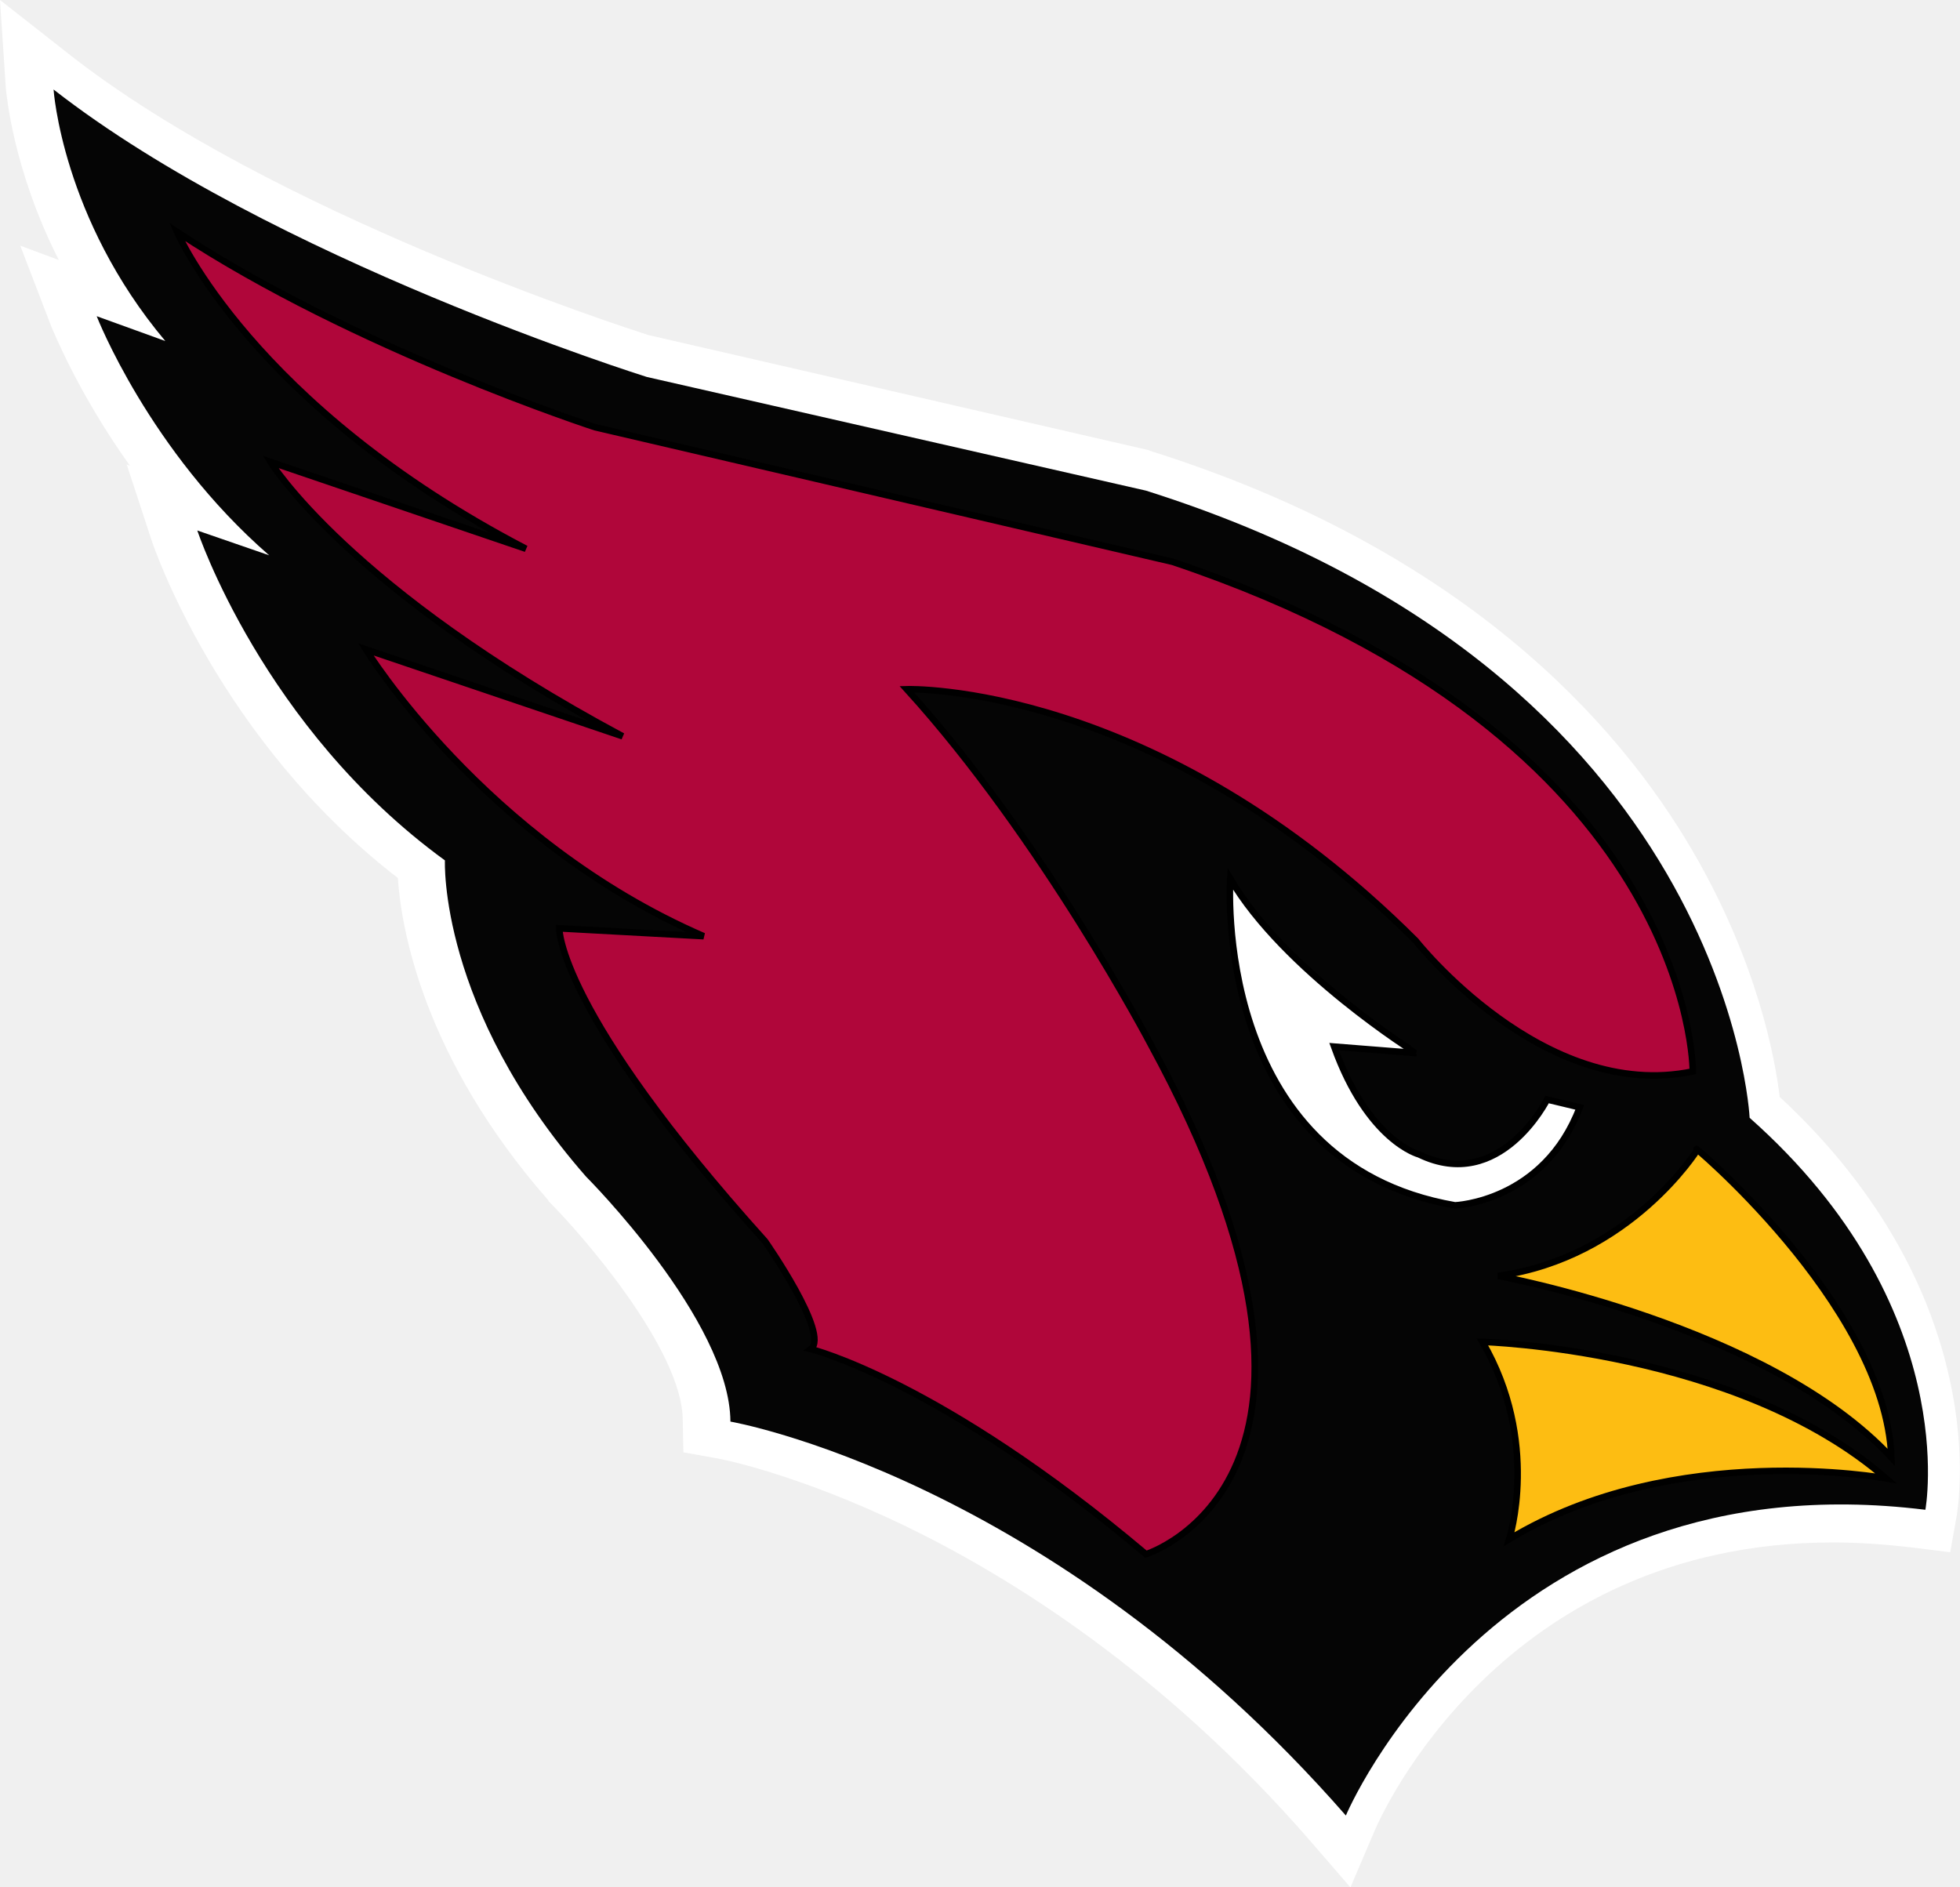
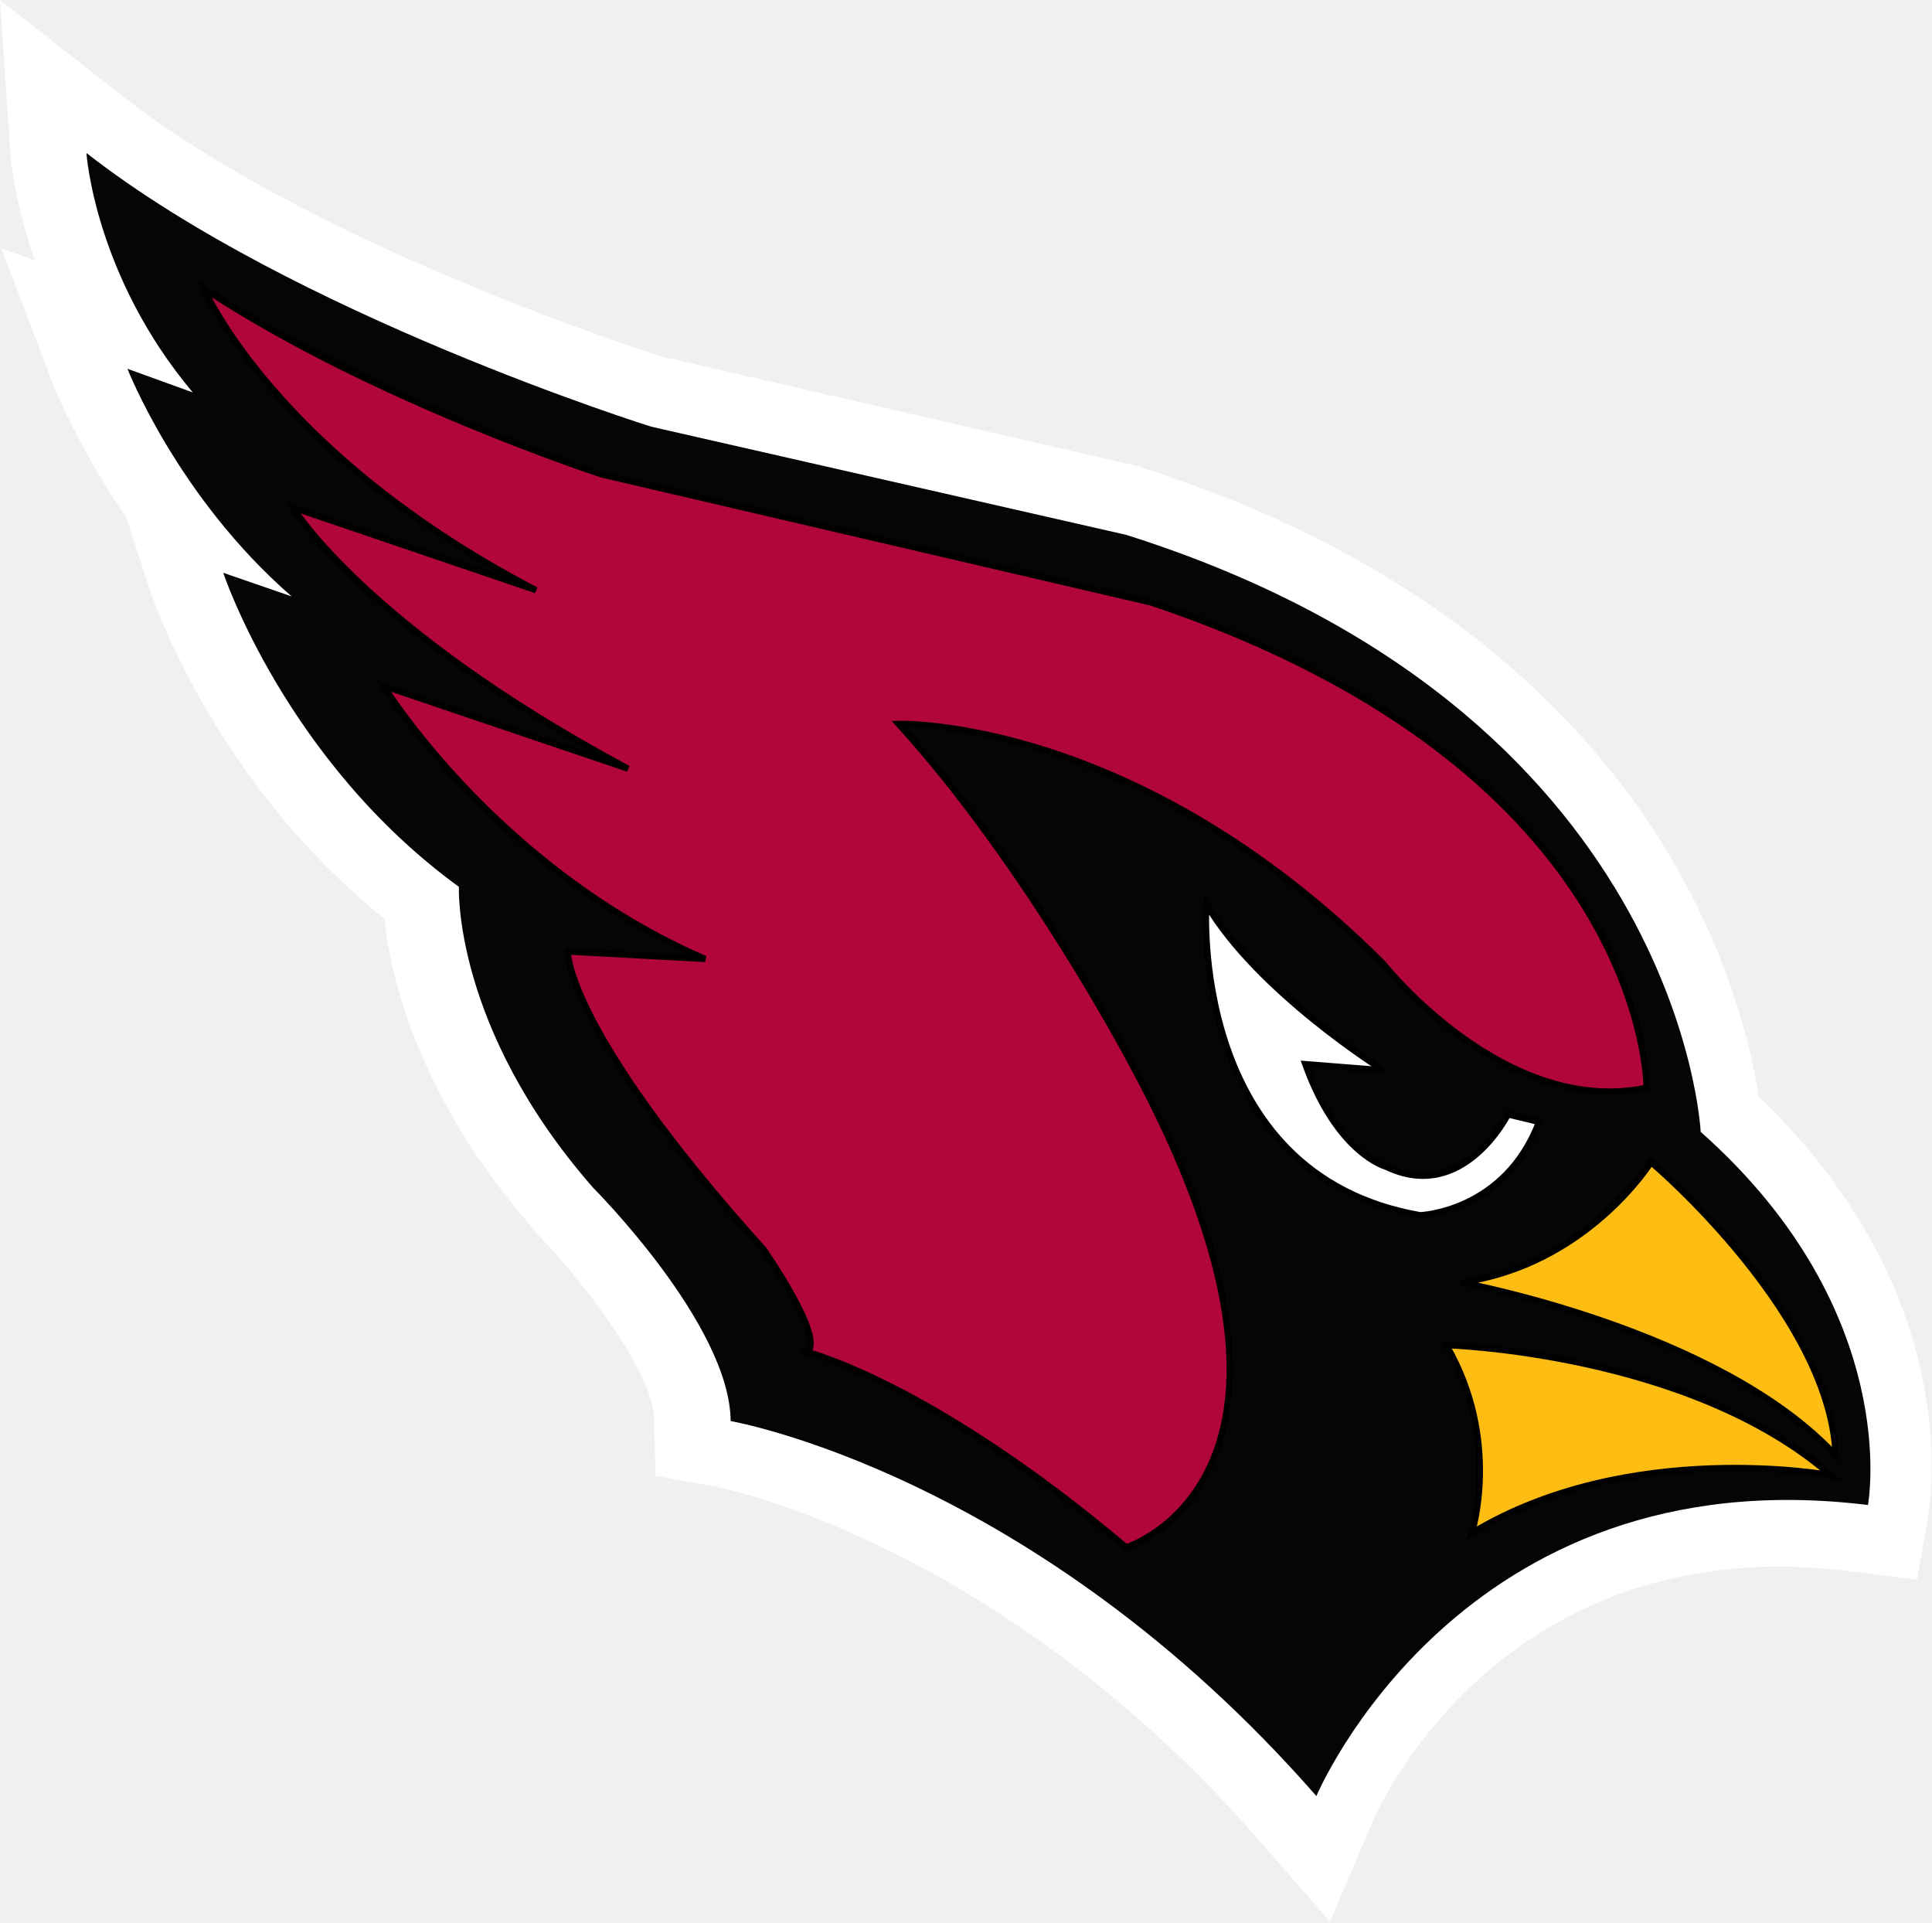
- <svg xmlns="http://www.w3.org/2000/svg" version="1.1" id="Layer_1" x="0px" y="0px" width="300px" height="288.8px" viewBox="0 0 300 288.8" style="enable-background:new 0 0 300 288.8;" xml:space="preserve">
+ <svg xmlns="http://www.w3.org/2000/svg" version="1.1" id="Layer_1" x="0px" y="0px" width="310.7px" height="309.1px" viewBox="0 0 310.7 309.1" style="enable-background:new 0 0 310.7 309.1;" xml:space="preserve">
  <style type="text/css">
	.st0{fill:#FFFFFF;}
	.st1{fill:#050505;}
	.st2{fill:#B0063A;}
	.st3{fill:none;stroke:#000000;}
	.st4{fill:#FDBD12;}
</style>
  <g>
-     <path class="st0" d="M200.3,281.5c-22.6-25.9-46-40.3-61.7-47.9c-17-8.2-28.8-10.4-29-10.4l-5-0.9l-0.1-5   c-0.1-10.6-15.1-28-20.4-33.3l-0.1-0.1l-0.1-0.2c-19.1-21.8-22.5-41.6-23-49.3c-27.3-21.1-37.3-50.5-37.7-51.7l-3.8-11.6l0.5,0.2   c-8-11.2-11.7-20.6-12-21.2L3.1,37.6L9,39.8c-7.1-14-8-25.6-8.1-26.2L0,0l10.7,8.4c31,24.3,84.8,41.7,88.6,42.9l76.5,17.6L176,69   c48,15.1,71.7,41.7,83.1,61.3c9.9,17,12.6,31.7,13.3,37.6c32.9,30.5,27.3,62.7,27.1,64.1l-1,5.6l-5.6-0.7   c-4.2-0.5-8.3-0.8-12.3-0.8c-50.9,0-69.3,42.1-70.1,43.9l-3.8,8.9L200.3,281.5z" />
-     <path class="st1" d="M8.2,13.7c0,0,1.3,19.7,17.1,38.5l-10.5-3.8c0,0,8,20.6,26.4,36.6l-11-3.8c0,0,10,30.2,37.9,50.5   c0,0-1,22.6,21.6,48.4c0,0,22,22,22.1,37.5c0,0,48.8,8.4,94.2,60.3c0,0,23-54.9,88.7-46.8c0,0,5.8-31-26.9-60c0,0-3.1-67.8-92.4-96   L99,57.7C99,57.7,41.5,39.7,8.2,13.7z" />
-     <path class="st2" d="M27.1,35.5c0,0,11.4,26.6,53.4,48.5L41.4,70.7c0,0,11.9,19.5,53.9,42L56,99.4c0,0,18,29.3,51.7,43.9l-22.1-1.2   c0,0-0.3,12.6,31.5,47.9c0,0,10,14.3,7,16.5c0,0,19.9,4.9,51.3,31.4c0,0,37-11.4,0.7-78.1c0,0-16.5-31.4-37.3-54.3   c0,0,38.1-1.2,77.9,38.5c0,0,19.5,24.8,42.4,20c0,0,0.4-51.1-79.6-78L91.1,65.4C91.1,65.4,54.2,53.4,27.1,35.5z" />
-     <path class="st3" d="M27.1,35.5c0,0,11.4,26.6,53.4,48.5L41.4,70.7c0,0,11.9,19.5,53.9,42L56,99.4c0,0,18,29.3,51.7,43.9l-22.1-1.2   c0,0-0.3,12.6,31.5,47.9c0,0,10,14.3,7,16.5c0,0,19.9,4.9,51.3,31.4c0,0,37-11.4,0.7-78.1c0,0-16.5-31.4-37.3-54.3   c0,0,38.1-1.2,77.9,38.5c0,0,19.5,24.8,42.4,20c0,0,0.4-51.1-79.6-78L91.1,65.4C91.1,65.4,54.2,53.4,27.1,35.5z" />
-     <path class="st0" d="M188.3,134.5c0,0-3,43.5,34.4,50c0,0,13.6-0.5,19.1-15l-5-1.2c0,0-7.2,14.4-19.6,8.4c0,0-7.8-2-13-16.5l12.6,1   C216.7,161.2,196.5,148.5,188.3,134.5z" />
-     <path class="st3" d="M188.3,134.5c0,0-3,43.5,34.4,50c0,0,13.6-0.5,19.1-15l-5-1.2c0,0-7.2,14.4-19.6,8.4c0,0-7.8-2-13-16.5l12.6,1   C216.7,161.2,196.5,148.5,188.3,134.5z" />
-     <path class="st4" d="M226.9,205.4c0,0,39,1.1,61.8,20.9c0,0-32.4-6-57.7,9.3C231,235.6,235.8,220.7,226.9,205.4z" />
-     <path class="st3" d="M226.9,205.4c0,0,39,1.1,61.8,20.9c0,0-32.4-6-57.7,9.3C231,235.6,235.8,220.7,226.9,205.4z" />
-     <path class="st4" d="M229.3,195.3c0,0,41.5,7.6,60.2,27.8c-0.9-23.7-32.2-49.3-29.7-47.1C259.8,176,249.5,192.5,229.3,195.3z" />
-     <path class="st3" d="M229.3,195.3c0,0,41.5,7.6,60.2,27.8c-0.9-23.7-32.2-49.3-29.7-47.1C259.8,176,249.5,192.5,229.3,195.3z" />
+     <path class="st0" d="M202.2,295.6c-21.9-25.1-44.8-39.3-60.1-46.7c-14.9-7.2-25.6-9.6-27.3-9.9l-9.4-1.7l-0.2-9.1   c-0.1-7.8-12.4-23.3-18.9-29.9l-0.7-0.7l-0.2-0.4c-18.3-21.1-22.6-40.3-23.6-49.5C34.7,126,24.6,96.4,24.2,95.1l-3.9-11.9   C17,78.4,12.8,71.5,9.2,63.4l-0.1-0.3L9,63L0.2,39.9l5.4,2c-2.5-7.2-3.5-13.1-3.9-16.6l0-0.1l0-0.2L0,0l19.5,15.3   c30.2,23.7,82.7,40.7,86.8,42L183.2,75l0.4,0.2c49.3,15.6,73.7,43.1,85.5,63.4c9.5,16.4,12.7,30.8,13.7,37.7   c31.2,29.8,28.3,61.1,27.3,67.2l0,0.2l-1.8,10.3l-10.3-1.3c-4.3-0.5-8.1-0.8-11.7-0.8c-46,0-63.7,36.7-65.5,40.9l-6.9,16.2   L202.2,295.6z" />
+     <path class="st0" d="M206,292.4c-22.6-25.9-46-40.3-61.7-47.9c-17-8.2-28.8-10.4-29-10.4l-5-0.9l-0.1-5   c-0.1-10.6-15.1-28-20.4-33.3l-0.1-0.1l-0.1-0.2c-19.1-21.8-22.5-41.6-23-49.3c-27.3-21.1-37.3-50.5-37.7-51.7L25.1,82l0.5,0.2   c-8-11.2-11.7-20.6-12-21.2L8.8,48.5l5.9,2.2c-7.1-14-8-25.6-8.1-26.2L5.7,10.9l10.7,8.4c31,24.3,84.8,41.7,88.6,42.9l76.5,17.6   l0.2,0.1c48,15.1,71.7,41.7,83.1,61.3c9.9,17,12.6,31.7,13.3,37.6c32.9,30.5,27.3,62.7,27.1,64.1l-1,5.6l-5.6-0.7   c-4.2-0.5-8.3-0.8-12.3-0.8c-50.9,0-69.3,42.1-70.1,43.9l-3.8,8.9L206,292.4z" />
+     <path class="st1" d="M13.9,24.6c0,0,1.3,19.7,17.1,38.5l-10.5-3.8c0,0,8,20.6,26.4,36.6l-11-3.8c0,0,10,30.2,37.9,50.5   c0,0-1,22.6,21.6,48.4c0,0,22,22,22.1,37.5c0,0,48.8,8.4,94.2,60.3c0,0,23-54.9,88.7-46.8c0,0,5.8-31-26.9-60c0,0-3.1-67.8-92.4-96   l-76.4-17.4C104.7,68.6,47.2,50.6,13.9,24.6z" />
+     <path class="st2" d="M32.8,46.4c0,0,11.4,26.6,53.4,48.5L47.1,81.6c0,0,11.9,19.5,53.9,42l-39.3-13.3c0,0,18,29.3,51.7,43.9   L91.3,153c0,0-0.3,12.6,31.5,47.9c0,0,10,14.3,7,16.5c0,0,19.9,4.9,51.3,31.4c0,0,37-11.4,0.7-78.1c0,0-16.5-31.4-37.3-54.3   c0,0,38.1-1.2,77.9,38.5c0,0,19.5,24.8,42.4,20c0,0,0.4-51.1-79.6-78L96.8,76.3C96.8,76.3,59.9,64.3,32.8,46.4z" />
+     <path class="st3" d="M32.8,46.4c0,0,11.4,26.6,53.4,48.5L47.1,81.6c0,0,11.9,19.5,53.9,42l-39.3-13.3c0,0,18,29.3,51.7,43.9   L91.3,153c0,0-0.3,12.6,31.5,47.9c0,0,10,14.3,7,16.5c0,0,19.9,4.9,51.3,31.4c0,0,37-11.4,0.7-78.1c0,0-16.5-31.4-37.3-54.3   c0,0,38.1-1.2,77.9,38.5c0,0,19.5,24.8,42.4,20c0,0,0.4-51.1-79.6-78L96.8,76.3C96.8,76.3,59.9,64.3,32.8,46.4z" />
+     <path class="st0" d="M194,145.4c0,0-3,43.5,34.4,50c0,0,13.6-0.5,19.1-15l-5-1.2c0,0-7.2,14.4-19.6,8.4c0,0-7.8-2-13-16.5l12.6,1   C222.4,172.1,202.2,159.4,194,145.4z" />
+     <path class="st3" d="M194,145.4c0,0-3,43.5,34.4,50c0,0,13.6-0.5,19.1-15l-5-1.2c0,0-7.2,14.4-19.6,8.4c0,0-7.8-2-13-16.5l12.6,1   C222.4,172.1,202.2,159.4,194,145.4z" />
+     <path class="st4" d="M232.6,216.3c0,0,39,1.1,61.8,20.9c0,0-32.4-6-57.7,9.3C236.7,246.5,241.5,231.6,232.6,216.3z" />
+     <path class="st3" d="M232.6,216.3c0,0,39,1.1,61.8,20.9c0,0-32.4-6-57.7,9.3C236.7,246.5,241.5,231.6,232.6,216.3z" />
+     <path class="st4" d="M235,206.2c0,0,41.5,7.6,60.2,27.8c-0.9-23.7-32.2-49.3-29.7-47.1C265.5,186.9,255.2,203.4,235,206.2z" />
+     <path class="st3" d="M235,206.2c0,0,41.5,7.6,60.2,27.8c-0.9-23.7-32.2-49.3-29.7-47.1C265.5,186.9,255.2,203.4,235,206.2z" />
  </g>
</svg>
